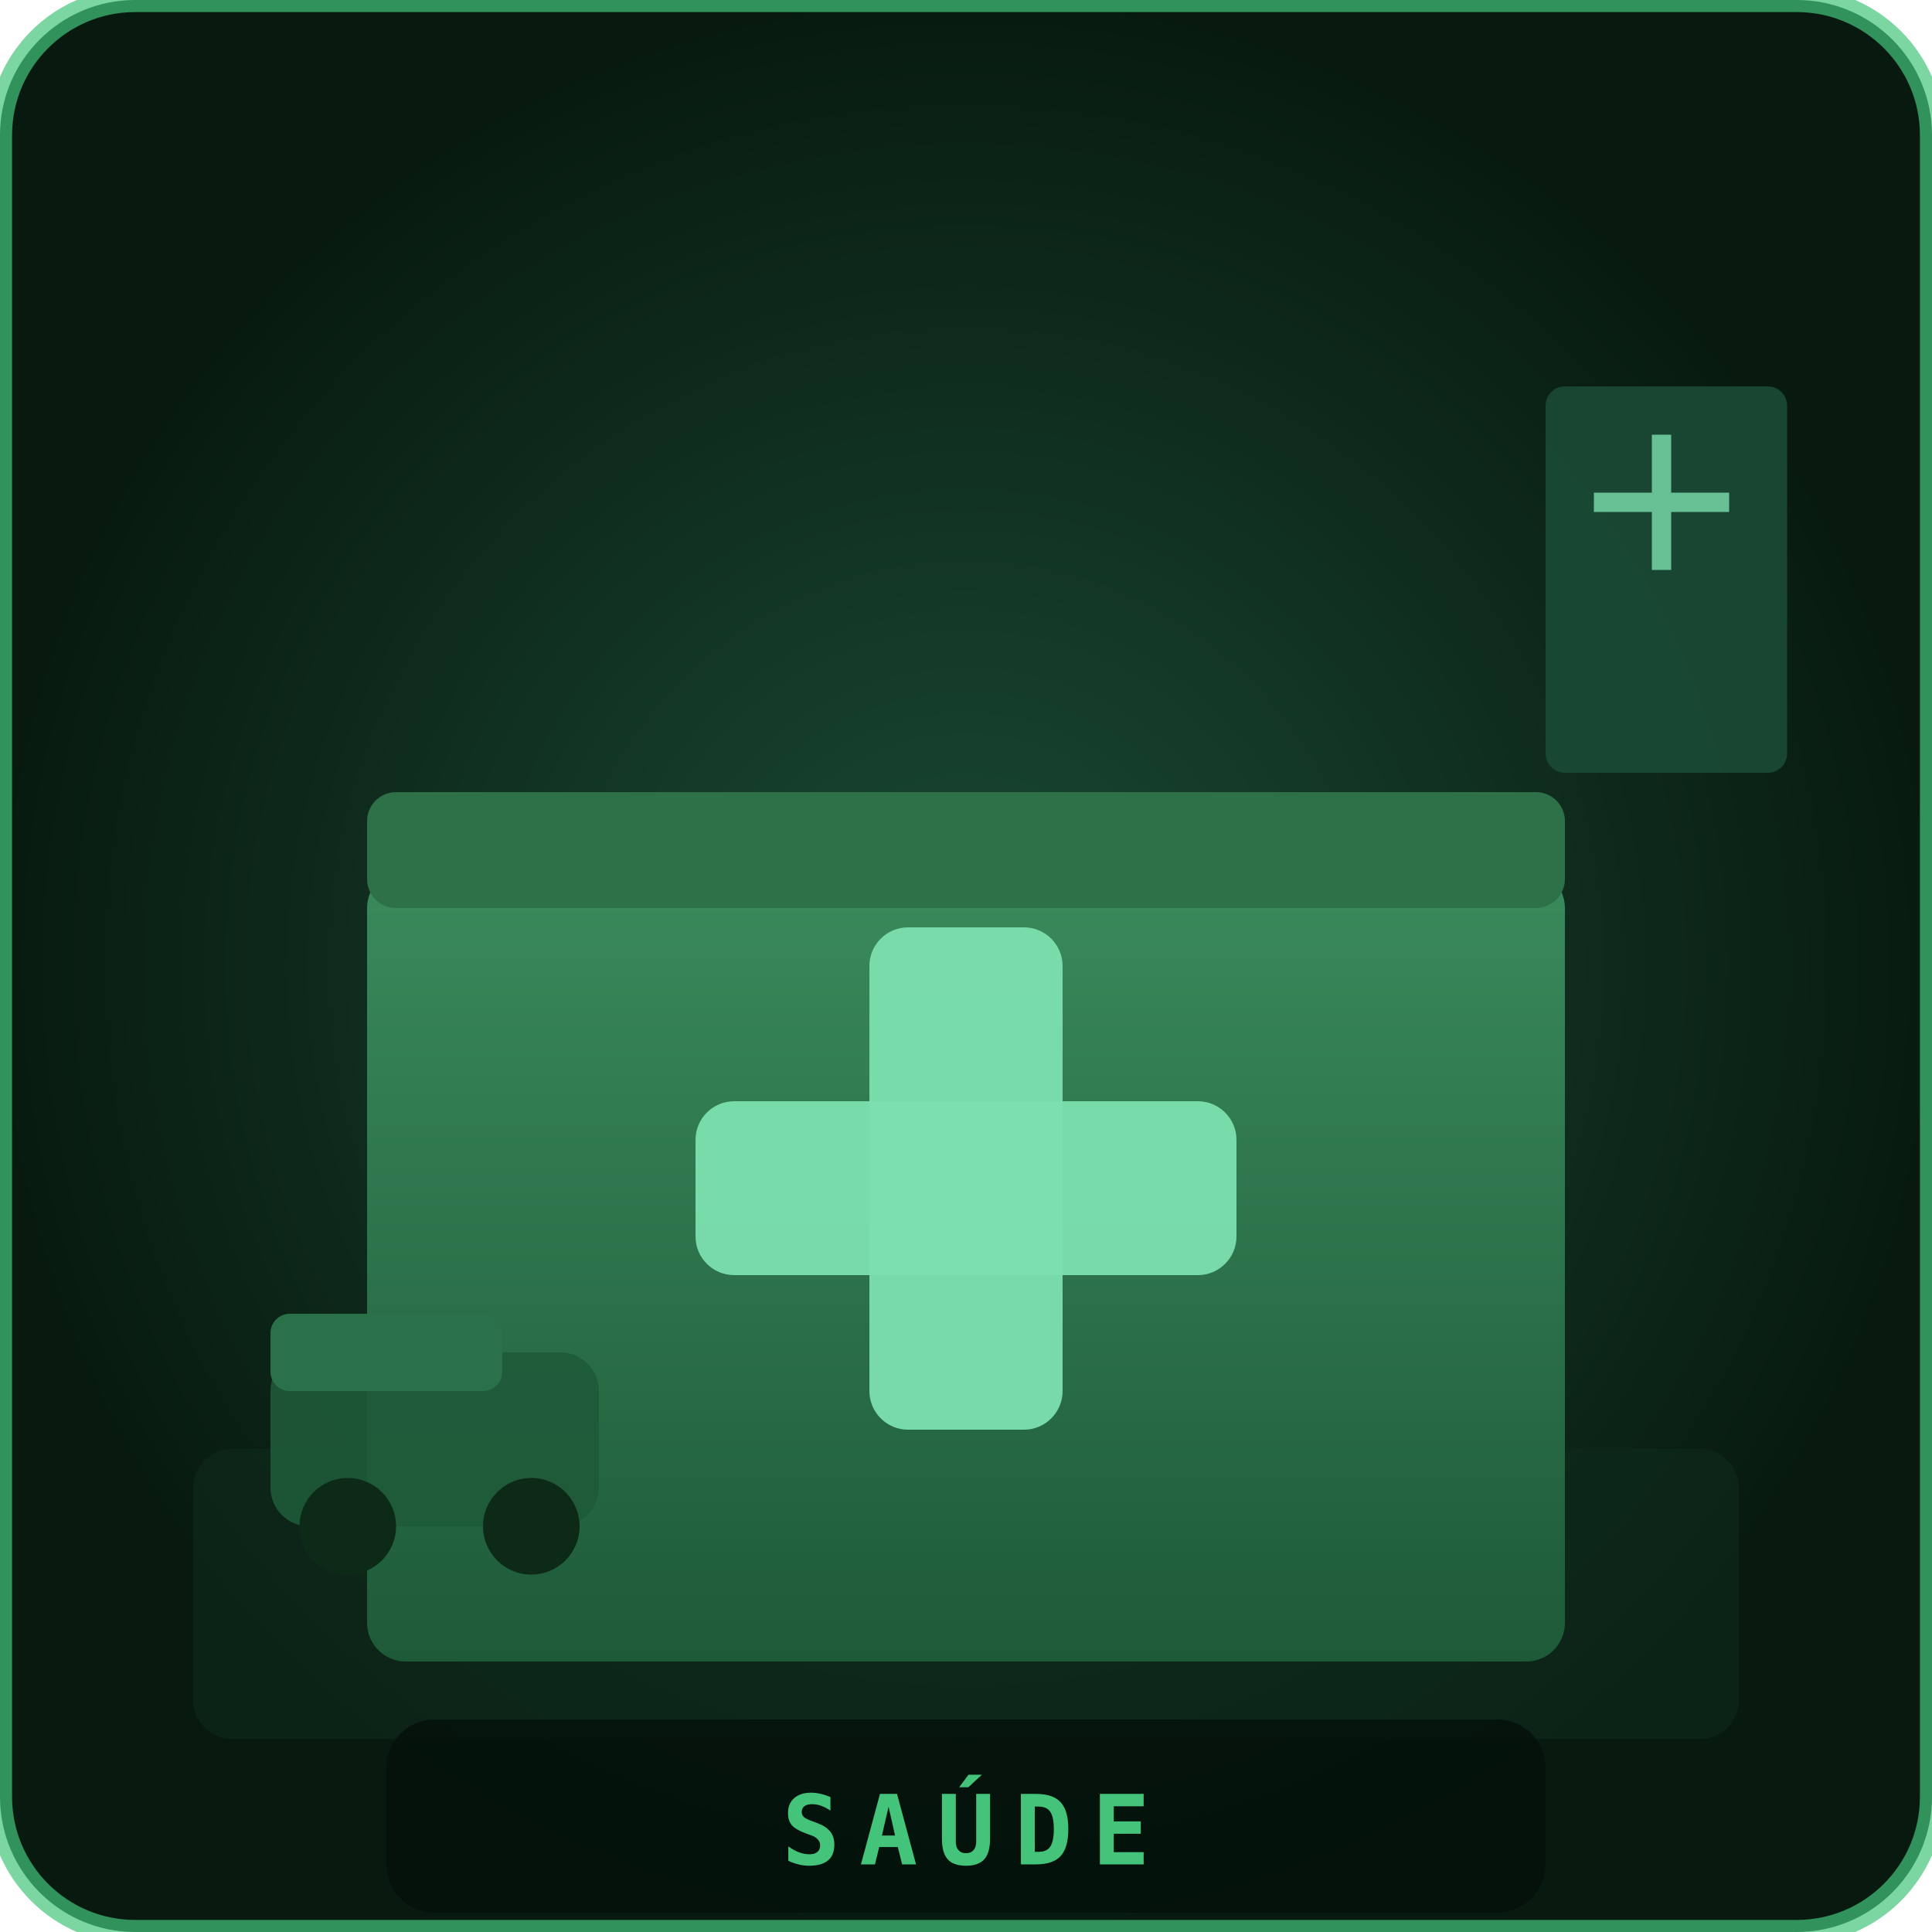
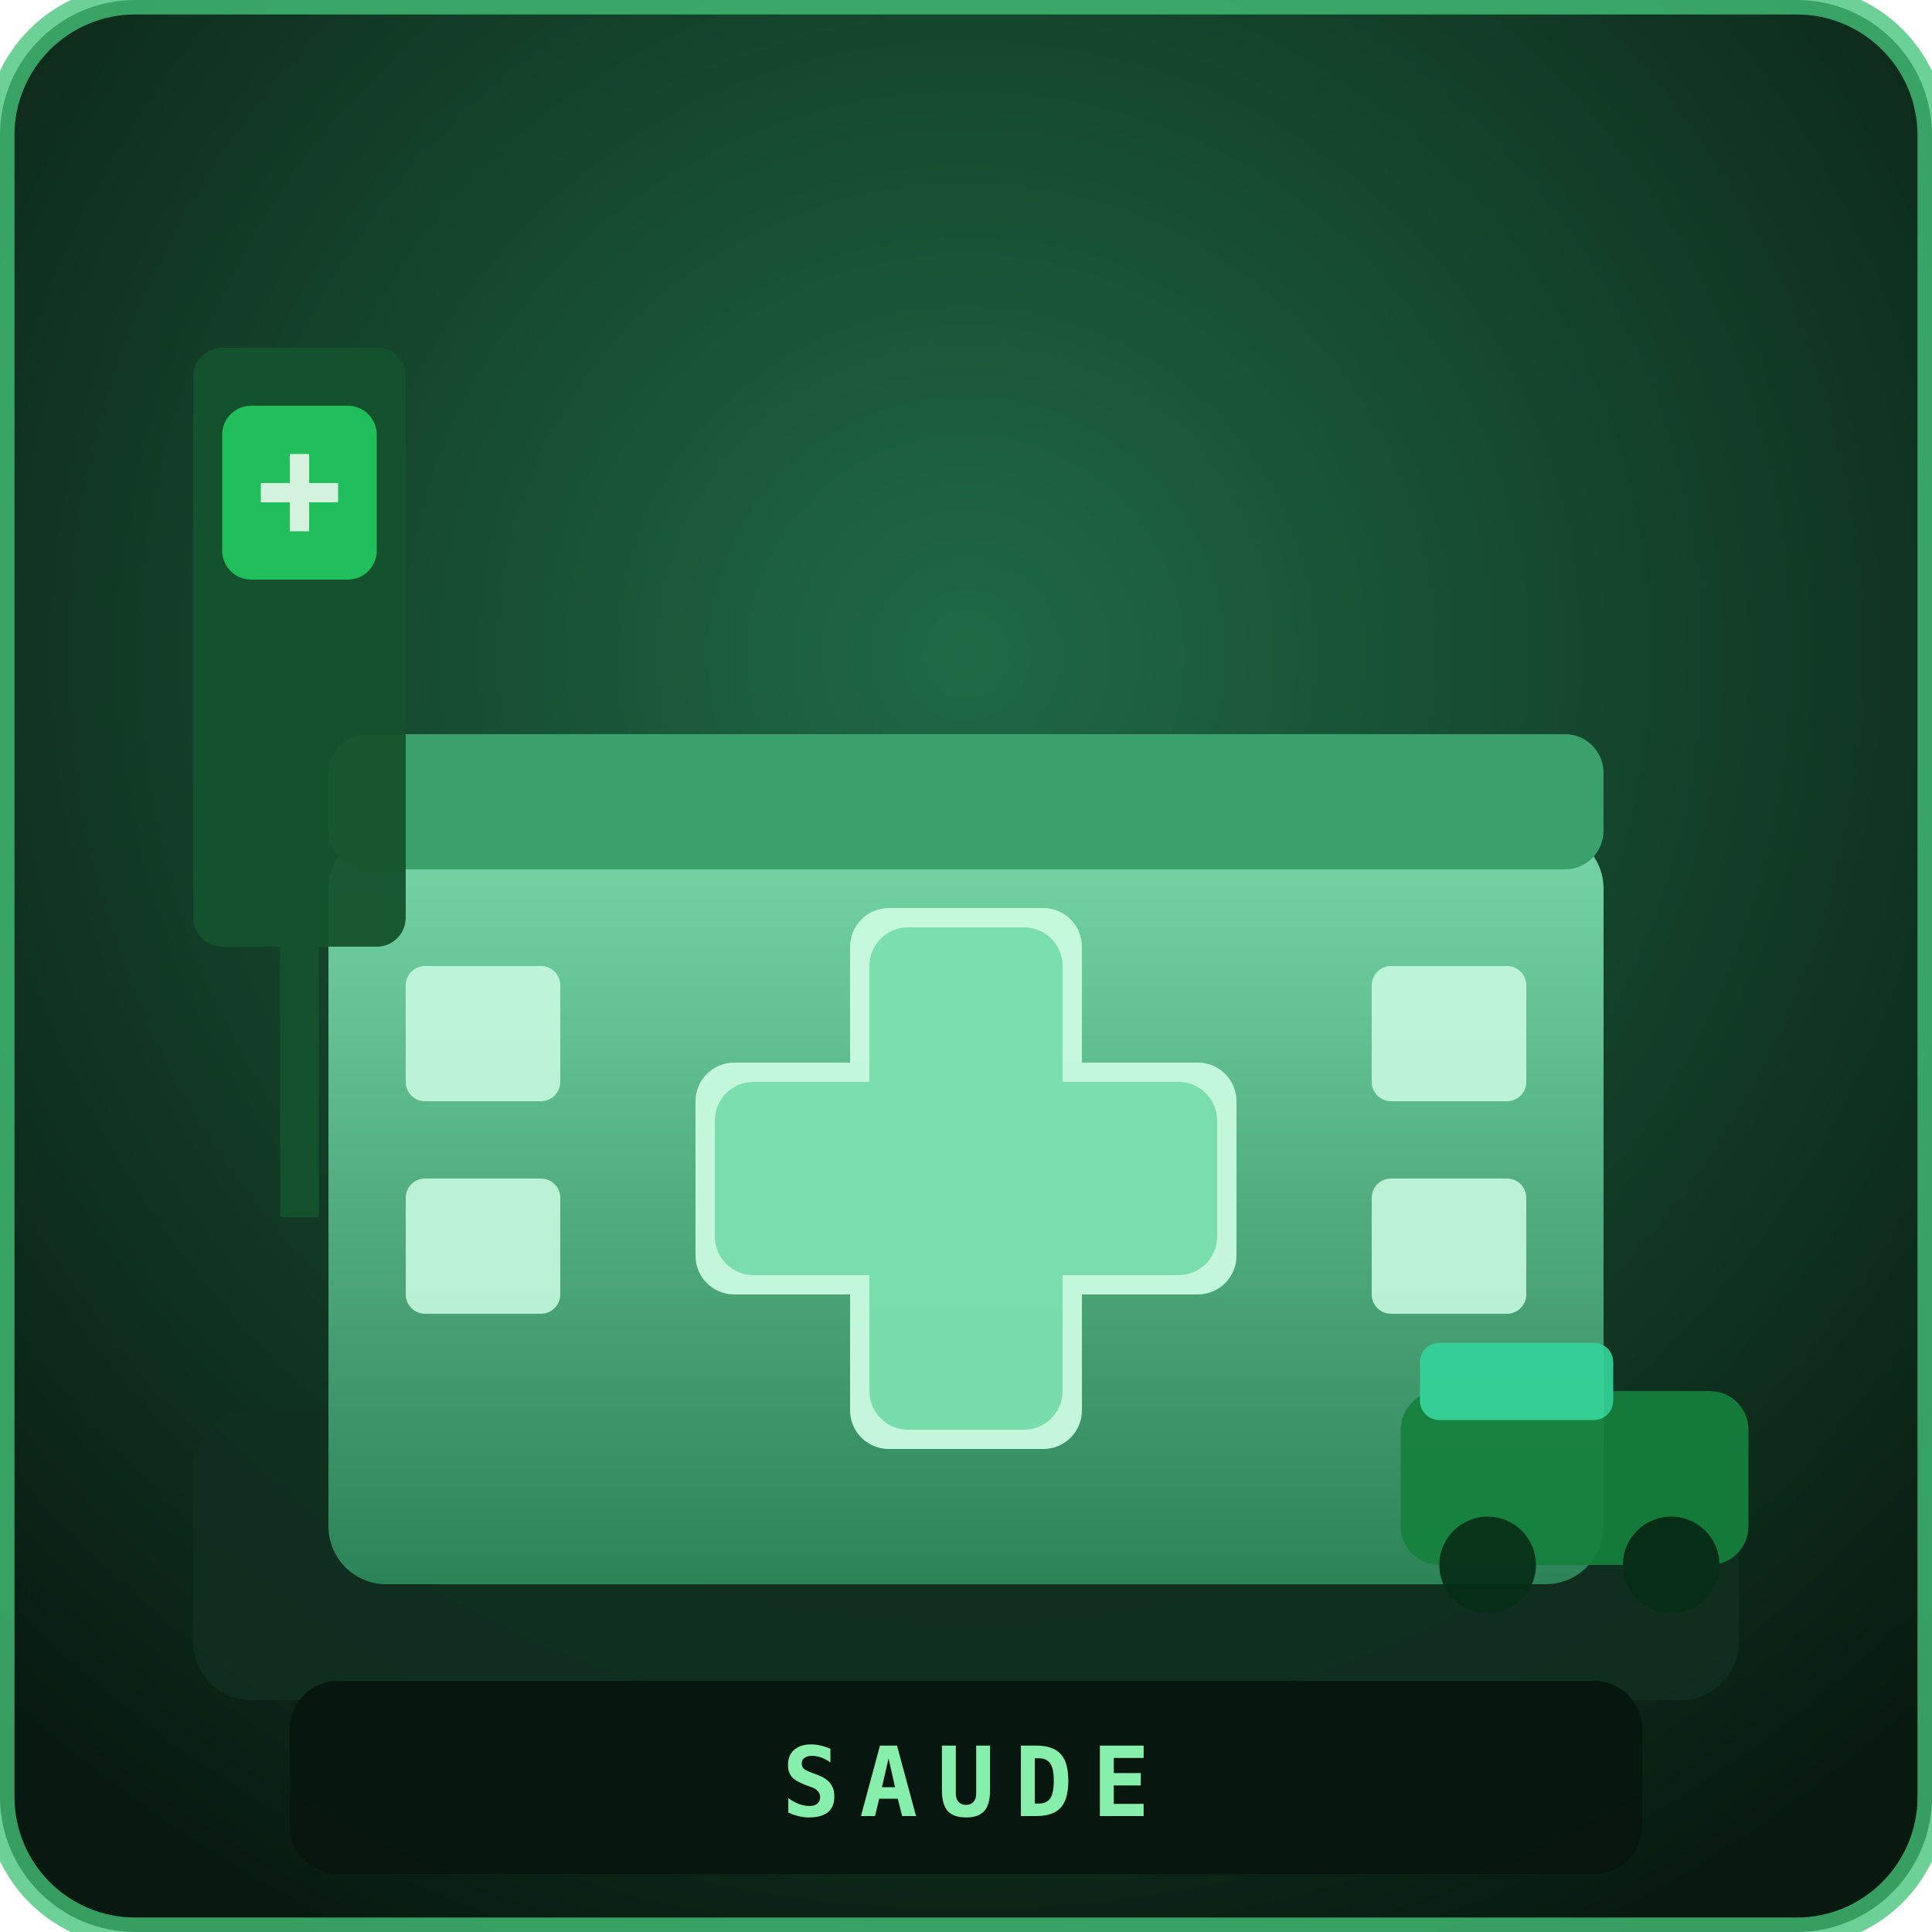
<svg xmlns="http://www.w3.org/2000/svg" width="200" height="200" viewBox="0 0 200 200">
  <defs>
-     <radialGradient id="saudeBg" cx="50%" cy="50%" r="50%">
-       <stop offset="0%" stop-color="#1a4a35" />
-       <stop offset="100%" stop-color="#081a10" />
+     <radialGradient id="saudeBg" cx="50%" cy="34%" r="74%">
+       <stop offset="0%" stop-color="#1f6a46" />
+       <stop offset="100%" stop-color="#08190f" />
    </radialGradient>
-     <linearGradient id="buildGrad" x1="0" y1="0" x2="0" y2="1">
-       <stop offset="0%" stop-color="#3a8a5c" />
-       <stop offset="100%" stop-color="#1e5a38" />
+     <linearGradient id="clinicWall" x1="0" y1="0" x2="0" y2="1">
+       <stop offset="0%" stop-color="#76d6a7" />
+       <stop offset="100%" stop-color="#2c8357" />
    </linearGradient>
  </defs>
  <rect width="200" height="200" rx="14" fill="url(#saudeBg)" />
-   <rect width="200" height="200" rx="14" fill="none" stroke="#44c47a" stroke-width="2.5" opacity="0.7" />
-   <rect x="20" y="150" width="160" height="30" rx="4" fill="#0d2a1a" opacity="0.6" />
-   <path d="M40 155h40M120 155h40" stroke="#1a4a35" stroke-width="1" opacity="0.8" />
-   <rect x="160" y="40" width="25" height="40" rx="2" fill="#1a4a35" opacity="0.9" />
-   <path d="M165 52h14M172 45v14" stroke="#7ce0ae" stroke-width="2" opacity="0.8" />
-   <rect x="38" y="90" width="124" height="82" rx="4" fill="url(#buildGrad)" />
-   <rect x="38" y="82" width="124" height="12" rx="3" fill="#2e7048" />
-   <g>
-     <rect x="90" y="96" width="20" height="52" rx="4" fill="#7ce0ae" opacity="0.95" />
-     <rect x="72" y="114" width="56" height="18" rx="4" fill="#7ce0ae" opacity="0.95" />
+   <rect width="200" height="200" rx="14" fill="none" stroke="#44c47a" stroke-width="3" opacity="0.78" />
+   <rect x="20" y="146" width="160" height="30" rx="6" fill="#0f2f1f" opacity="0.9" />
+   <rect x="34" y="86" width="132" height="78" rx="6" fill="url(#clinicWall)" />
+   <rect x="34" y="76" width="132" height="14" rx="4" fill="#3aa06c" />
+   <g opacity="0.95">
+     <rect x="88" y="94" width="24" height="56" rx="4" fill="#c9fbe0" />
+     <rect x="72" y="110" width="56" height="24" rx="4" fill="#c9fbe0" />
+     <rect x="90" y="96" width="20" height="52" rx="4" fill="#7ce0ae" />
+     <rect x="74" y="112" width="52" height="20" rx="4" fill="#7ce0ae" />
  </g>
-   <rect x="28" y="140" width="34" height="18" rx="4" fill="#1e5a38" opacity="0.9" />
-   <rect x="28" y="136" width="24" height="8" rx="2" fill="#2a7048" />
-   <circle cx="36" cy="158" r="5" fill="#0d2a18" />
-   <circle cx="55" cy="158" r="5" fill="#0d2a18" />
-   <rect x="40" y="178" width="120" height="20" rx="5" fill="#04100a" opacity="0.85" />
-   <text x="100" y="193" font-family="monospace" font-size="10" font-weight="bold" fill="#44c47a" text-anchor="middle" letter-spacing="2">SAÚDE</text>
+   <g opacity="0.88">
+     <rect x="42" y="100" width="16" height="14" rx="2" fill="#c9fbe0" />
+     <rect x="142" y="100" width="16" height="14" rx="2" fill="#c9fbe0" />
+     <rect x="42" y="122" width="16" height="14" rx="2" fill="#c9fbe0" />
+     <rect x="142" y="122" width="16" height="14" rx="2" fill="#c9fbe0" />
+   </g>
+   <g opacity="0.95">
+     <rect x="20" y="36" width="22" height="62" rx="3" fill="#14532d" />
+     <rect x="23" y="42" width="16" height="18" rx="3" fill="#22c55e" />
+     <path d="M27 51h8M31 47v8" stroke="#dcfce7" stroke-width="2" />
+     <rect x="29" y="98" width="4" height="28" fill="#14532d" />
+   </g>
+   <g opacity="0.92">
+     <rect x="145" y="144" width="36" height="18" rx="4" fill="#15803d" />
+     <rect x="147" y="139" width="20" height="8" rx="2" fill="#34d399" />
+     <circle cx="154" cy="162" r="5" fill="#052e16" />
+     <circle cx="173" cy="162" r="5" fill="#052e16" />
+   </g>
+   <rect x="30" y="174" width="140" height="20" rx="5" fill="#07150d" opacity="0.92" />
+   <text x="100" y="188" font-family="monospace" font-size="10" font-weight="bold" fill="#86efac" text-anchor="middle" letter-spacing="2">SAUDE</text>
</svg>
